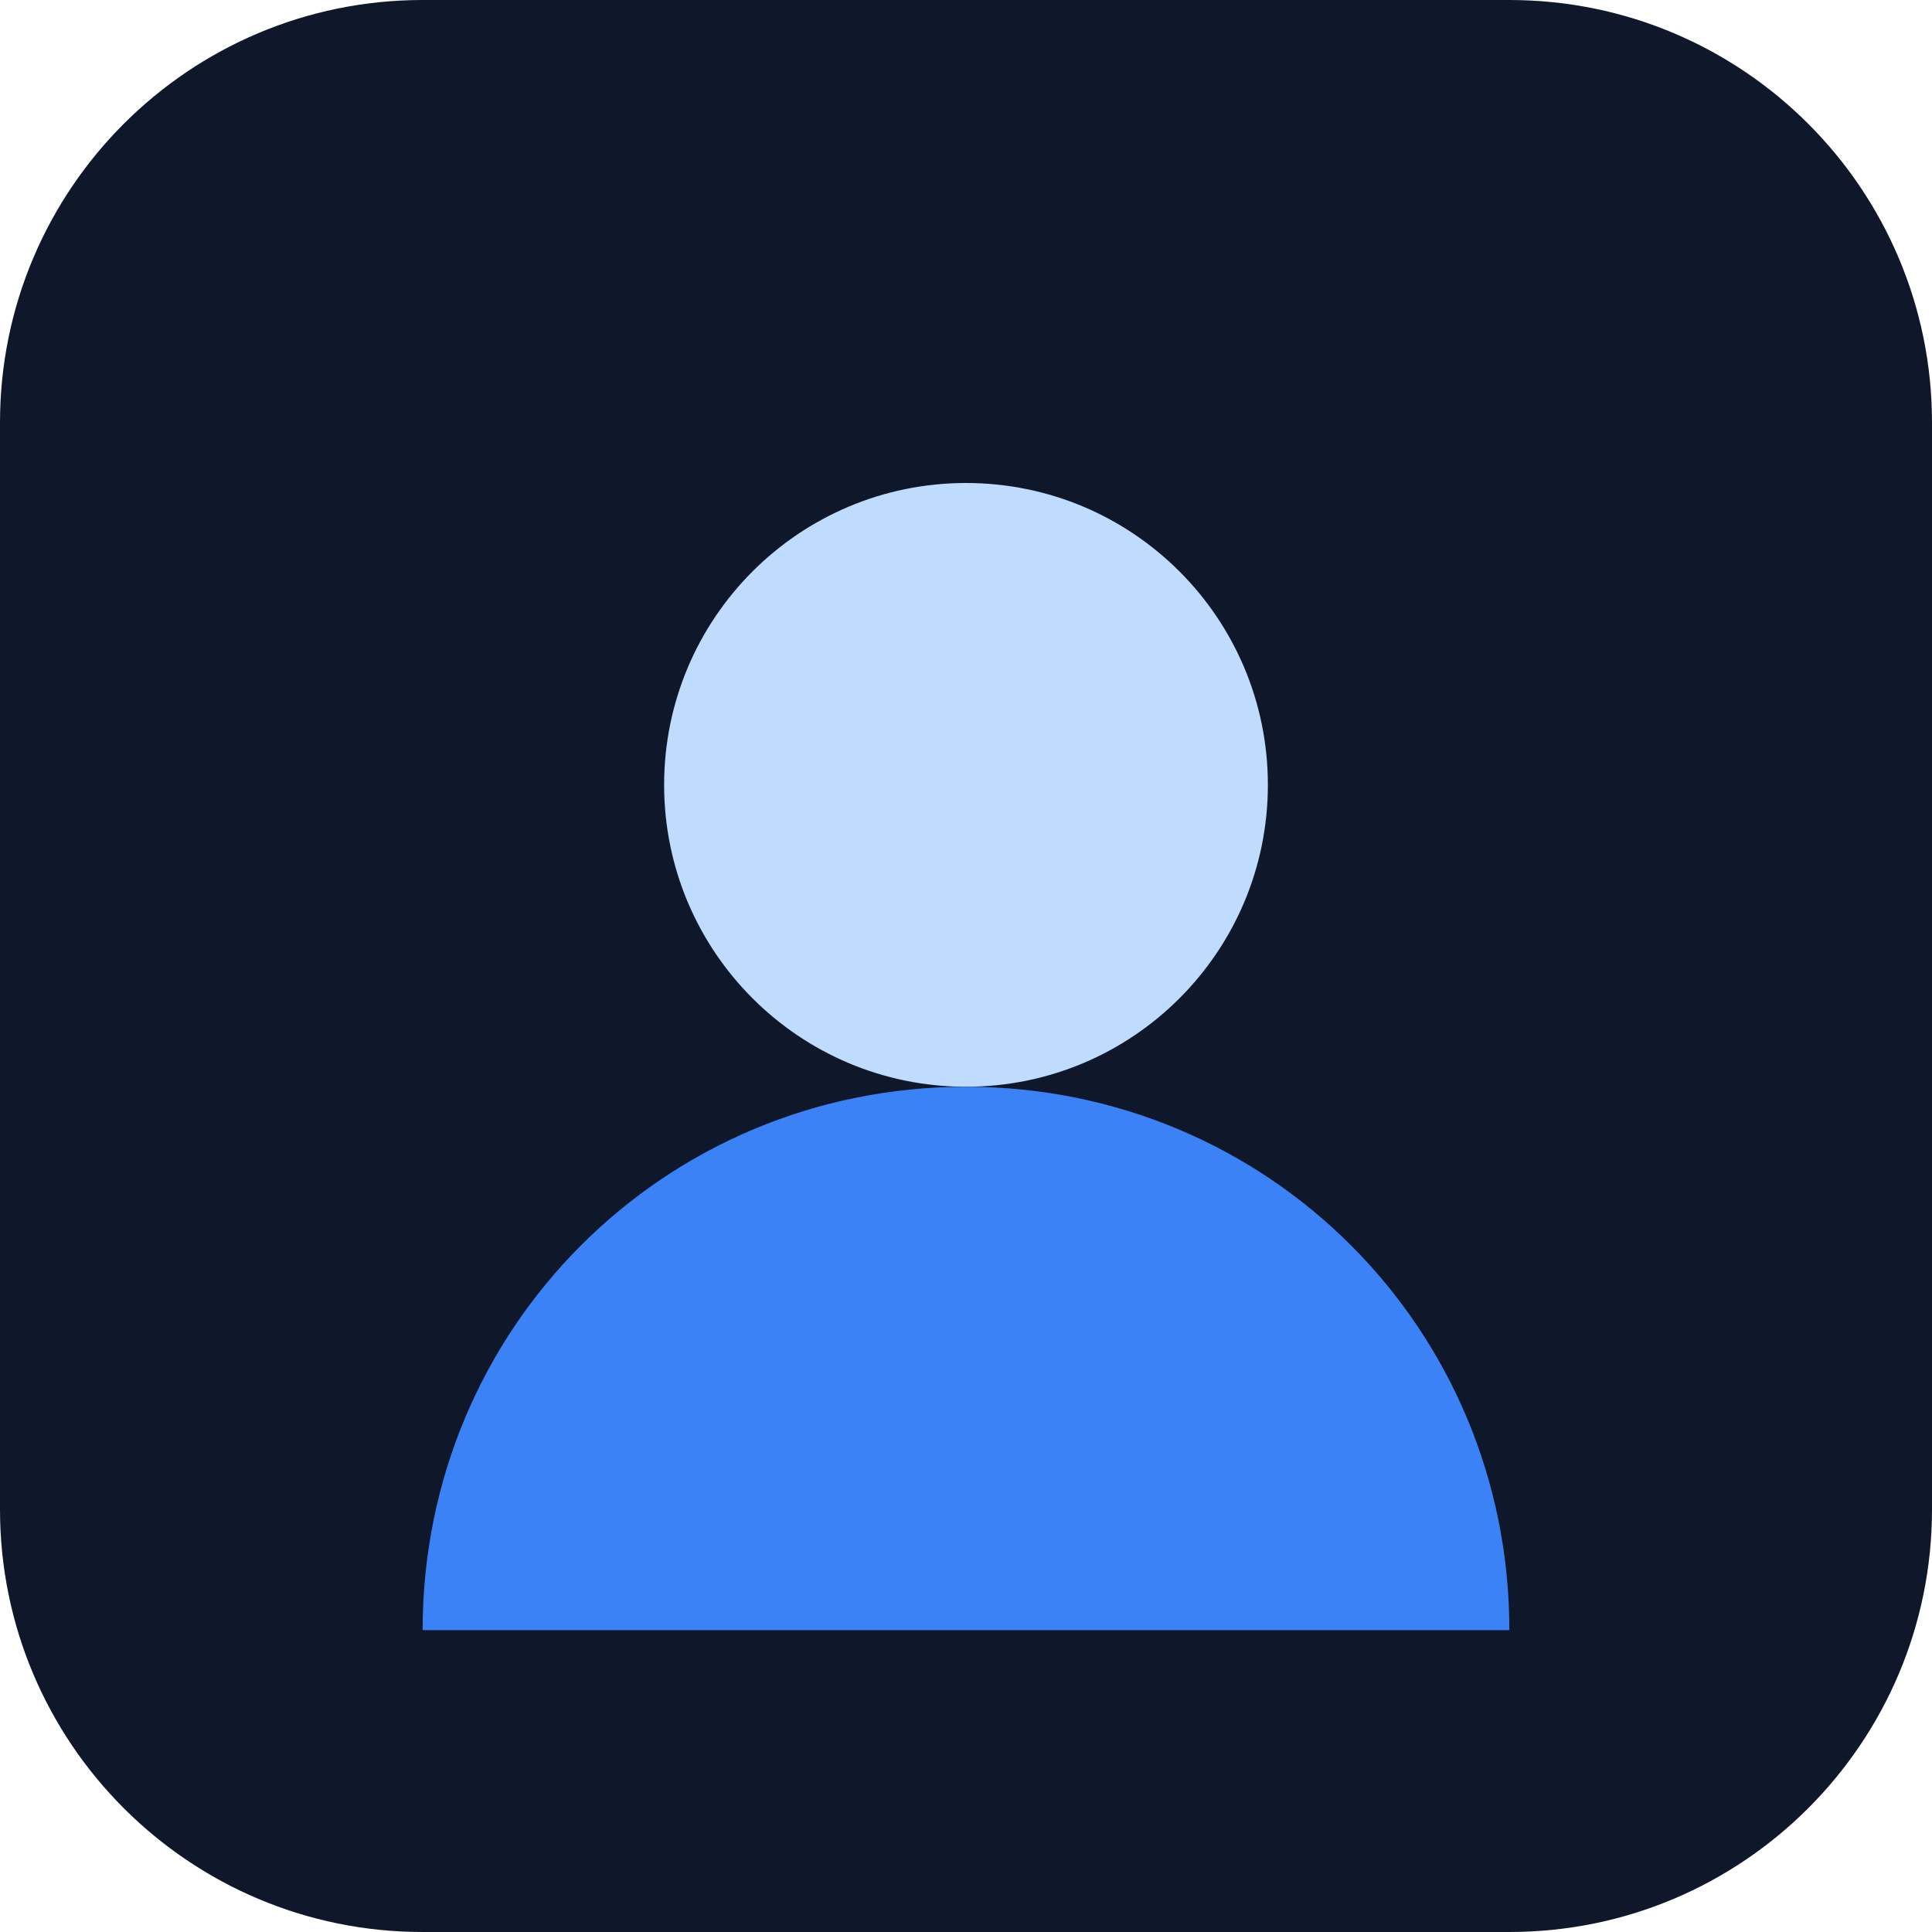
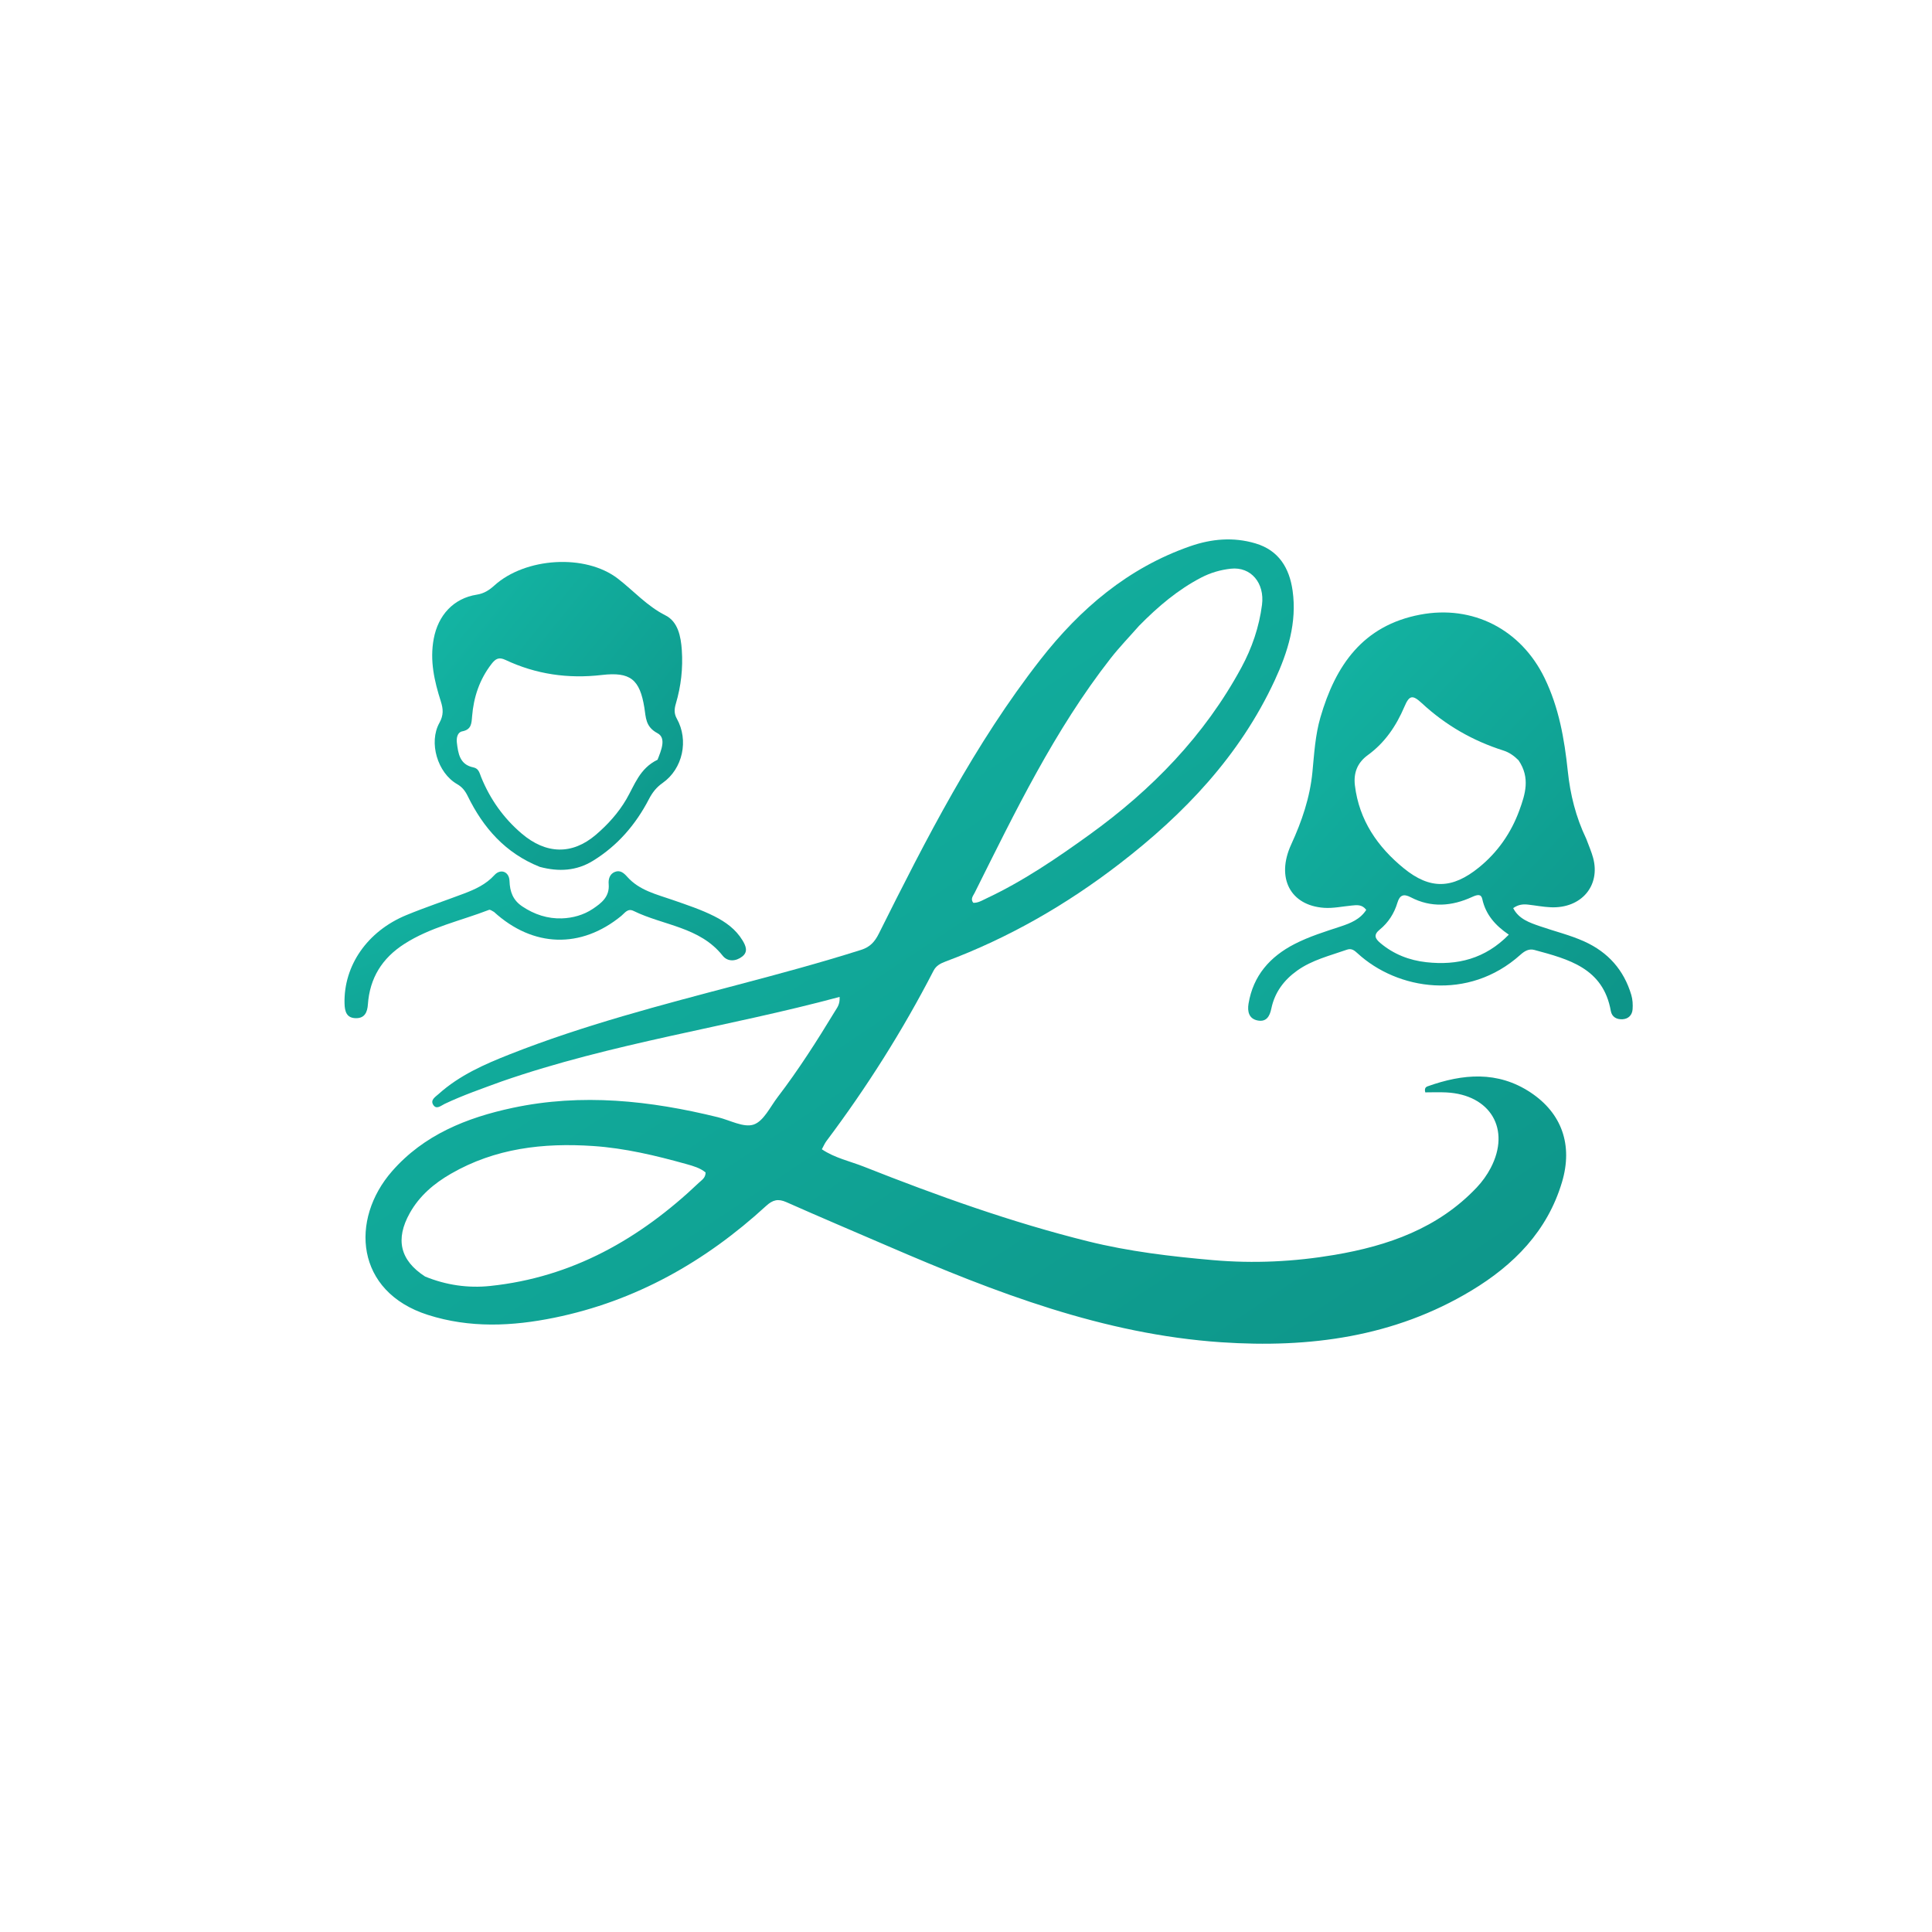
- <svg xmlns="http://www.w3.org/2000/svg" viewBox="0 0 64 64" role="img" aria-label="Kontakt">
-   <rect width="64" height="64" rx="14" fill="#0f172a" />
-   <circle cx="32" cy="26" r="10" fill="#bfdbfe" />
-   <path d="M14 54c0-10 8-18 18-18s18 8 18 18" fill="#3b82f6" />
+ <svg xmlns="http://www.w3.org/2000/svg" viewBox="0 0 800 800" role="img" aria-label="Linky">
+   <defs>
+     <linearGradient id="linkyGradient" x1="0" y1="0" x2="1" y2="1">
+       <stop offset="0" stop-color="#14b8a6" />
+       <stop offset="1" stop-color="#0d9488" />
+     </linearGradient>
+   </defs>
+   <path fill="url(#linkyGradient)" opacity="1" stroke="none" d=" M207.712,447.802    C199.532,450.804 191.66,453.516 184.123,457.094    C182.611,457.812 180.669,459.67 179.335,457.403    C178.156,455.397 180.355,454.142 181.653,452.976    C190.236,445.262 200.613,440.698 211.164,436.537    C241.898,424.415 273.819,416.142 305.686,407.73    C322.747,403.226 339.777,398.647 356.602,393.307    C360.278,392.14 362.219,389.977 363.915,386.583    C383.576,347.23 403.578,308.027 430.788,273.164    C447.24,252.085 467.107,235.128 492.856,226.174    C501.702,223.098 510.738,222.301 519.846,225.003    C529.561,227.886 533.931,235.259 535.243,244.603    C537.092,257.773 533.265,270.012 527.825,281.746    C513.376,312.91 490.427,336.983 463.584,357.661    C441.554,374.632 417.66,388.381 391.553,398.135    C389.455,398.919 387.643,399.846 386.556,401.954    C373.78,426.738 358.93,450.22 342.189,472.515    C341.507,473.423 341.065,474.513 340.307,475.889    C345.726,479.543 351.98,480.823 357.748,483.106    C388.097,495.117 418.816,506.132 450.52,514.006    C467.478,518.217 484.851,520.271 502.293,521.792    C519.178,523.265 535.908,522.448 552.524,519.633    C574.728,515.872 595.453,508.645 611.463,491.733    C613.727,489.341 615.734,486.557 617.261,483.641    C625.658,467.606 617.186,453.271 598.862,452.348    C595.913,452.2 592.949,452.327 590.178,452.327    C589.747,450.672 590.36,450.102 591.17,449.814    C605.73,444.625 620.141,443.335 633.772,452.366    C646.708,460.936 651.37,474.104 646.795,489.472    C640.751,509.77 626.851,523.816 609.257,534.415    C577.317,553.656 542.177,558.261 505.732,555.804    C456.904,552.512 412.078,535.148 367.783,516.032    C353.717,509.962 339.606,503.994 325.606,497.778    C322.188,496.261 319.965,496.839 317.237,499.341    C292.065,522.427 263.19,538.773 229.53,545.639    C212.125,549.19 194.574,550.02 177.198,544.478    C147.063,534.866 144.893,504.962 162.311,485.011    C175.473,469.933 193.19,462.809 212.267,458.741    C240.918,452.631 269.2,455.712 297.284,462.621    C302.268,463.847 307.943,467.046 312.063,465.66    C316.19,464.271 318.887,458.374 322.006,454.296    C330.718,442.905 338.402,430.817 345.838,418.572    C346.677,417.191 347.837,415.872 347.666,412.796    C301.173,425.317 253.516,431.883 207.712,447.802  M471.648,259.148    C467.695,263.649 463.509,267.966 459.829,272.679    C436.602,302.425 420.307,336.215 403.568,369.732    C403.004,370.861 401.712,372.248 403.015,373.827    C404.995,373.918 406.573,372.894 408.212,372.127    C423.518,364.966 437.413,355.501 451.062,345.666    C476.932,327.027 498.749,304.651 514.039,276.402    C518.422,268.302 521.38,259.632 522.566,250.459    C523.739,241.388 517.962,234.596 509.708,235.481    C505.422,235.941 501.264,237.141 497.347,239.186    C487.777,244.184 479.657,251.006 471.648,259.148  M176.03,528.589    C184.673,532.121 193.728,533.455 202.929,532.495    C236.999,528.941 265.01,512.937 289.406,489.736    C290.555,488.643 292.169,487.761 292.17,485.488    C289.918,483.626 287.061,482.814 284.194,482.015    C271.524,478.486 258.784,475.428 245.581,474.54    C224.921,473.15 205.019,475.464 186.739,486.007    C179.746,490.04 173.685,495.138 169.652,502.368    C163.679,513.075 165.556,521.838 176.03,528.589  z" />
+   <path fill="url(#linkyGradient)" opacity="1" stroke="none" d=" M656.84,347.349    C657.892,350.21 658.99,352.659 659.679,355.217    C662.796,366.807 654.756,376.215 642.16,375.684    C639.014,375.551 635.89,374.934 632.751,374.583    C630.738,374.359 628.772,374.483 626.576,376.036    C628.923,380.609 633.451,382.075 637.664,383.536    C643.786,385.66 650.122,387.166 656.057,389.853    C665.873,394.298 672.419,401.656 675.486,411.981    C676.042,413.85 676.164,415.943 676.024,417.899    C675.852,420.307 674.331,421.917 671.82,422.052    C669.41,422.182 667.442,421.103 667.002,418.615    C663.864,400.873 649.548,397.197 635.364,393.354    C633.019,392.719 631.216,393.871 629.519,395.392    C608.016,414.67 578.63,409.944 562.116,394.73    C560.822,393.538 559.628,392.575 557.726,393.246    C550.685,395.73 543.326,397.479 537.12,401.911    C531.64,405.823 527.813,410.955 526.43,417.636    C525.774,420.803 524.411,423.214 520.871,422.58    C517.102,421.904 516.463,418.79 516.992,415.593    C518.913,403.986 525.879,396.13 536.045,390.902    C542.127,387.775 548.668,385.766 555.153,383.624    C559.202,382.286 563.231,380.672 565.734,376.756    C563.965,374.413 561.809,374.76 559.667,374.966    C555.862,375.333 552.017,376.176 548.253,375.912    C534.318,374.937 528.295,363.534 534.656,349.679    C539.074,340.055 542.425,330.255 543.447,319.686    C544.183,312.08 544.613,304.406 546.761,297.02    C553.003,275.564 564.28,259.018 588.075,254.51    C609.83,250.388 629.758,260.59 639.558,280.724    C645.502,292.934 647.786,306.007 649.181,319.246    C650.205,328.971 652.464,338.207 656.84,347.349  M628.785,314.808    C626.999,313.014 624.959,311.549 622.552,310.785    C609.833,306.75 598.572,300.281 588.764,291.185    C584.854,287.559 583.559,287.889 581.538,292.627    C578.143,300.585 573.479,307.515 566.4,312.659    C562.099,315.784 560.401,319.982 561.042,325.258    C562.791,339.656 570.445,350.707 581.296,359.551    C592.191,368.43 601.384,368.1 612.354,359.228    C620.158,352.916 625.751,344.85 629.155,335.484    C631.532,328.944 633.763,322.095 628.785,314.808  M609.62,371.39    C601.152,375.288 592.629,375.956 584.153,371.536    C581.181,369.986 579.59,370.631 578.634,373.818    C577.315,378.221 574.878,382.03 571.32,384.924    C568.648,387.098 569.376,388.642 571.56,390.483    C577.097,395.148 583.552,397.651 590.643,398.433    C603.487,399.848 614.974,397.023 624.771,387.022    C619.11,383.198 615.17,378.641 613.786,372.279    C613.319,370.133 611.842,370.382 609.62,371.39  z" />
+   <path fill="url(#linkyGradient)" opacity="1" stroke="none" d=" M223.504,358.951    C209.219,353.235 200.11,342.774 193.689,329.674    C192.624,327.5 191.424,325.917 189.237,324.66    C181.177,320.028 177.416,307.456 181.95,299.321    C183.735,296.12 183.539,293.567 182.534,290.418    C179.844,281.987 177.902,273.512 179.605,264.465    C181.429,254.773 187.742,247.756 197.434,246.232    C200.448,245.758 202.577,244.362 204.731,242.414    C217.478,230.891 242.346,229.162 255.9,239.644    C262.447,244.708 267.903,250.958 275.589,254.834    C280.735,257.429 281.936,263.525 282.322,269.17    C282.837,276.703 282.002,284.114 279.859,291.363    C279.232,293.484 279.037,295.397 280.249,297.557    C285.279,306.52 282.728,318.347 274.373,324.213    C271.794,326.023 270.128,328.167 268.715,330.89    C263.252,341.421 255.733,350.172 245.543,356.434    C238.754,360.606 231.462,361.077 223.504,358.951  M272.282,314.588    C273.736,310.828 276.039,305.615 272.257,303.606    C267.212,300.926 267.468,297.048 266.817,293.024    C264.923,281.309 261.008,278.122 249.198,279.498    C235.288,281.118 221.966,279.231 209.306,273.262    C206.569,271.971 205.205,272.757 203.518,274.939    C198.548,281.369 196.125,288.692 195.481,296.643    C195.239,299.624 195.202,302.117 191.356,302.849    C189.449,303.212 188.942,305.549 189.172,307.456    C189.721,311.999 190.342,316.611 196.018,317.761    C198.282,318.219 198.579,320.176 199.247,321.817    C202.96,330.934 208.48,338.726 215.982,345.134    C226.102,353.779 236.935,354.038 246.727,345.669    C251.695,341.422 256.078,336.567 259.366,330.931    C262.791,325.06 264.822,318.191 272.282,314.588  z" />
+   <path fill="url(#linkyGradient)" opacity="1" stroke="none" d=" M204.564,377.615    C203.704,377.154 202.959,376.572 202.507,376.747    C190.746,381.294 178.237,383.915 167.407,390.871    C158.181,396.798 153.102,405.012 152.337,415.898    C152.112,419.091 151.056,421.603 147.469,421.607    C143.496,421.612 142.743,418.843 142.664,415.457    C142.301,399.852 152.087,385.601 168.246,378.935    C176.08,375.703 184.142,373.029 192.072,370.025    C196.751,368.252 201.219,366.225 204.74,362.347    C207.249,359.585 210.832,360.874 210.972,364.756    C211.136,369.311 212.415,372.737 216.257,375.32    C221.262,378.685 226.82,380.488 232.696,380.281    C237.129,380.125 241.629,378.913 245.448,376.356    C249.075,373.927 252.494,371.309 252.041,366.057    C251.875,364.128 252.407,361.913 254.598,361.039    C256.832,360.148 258.348,361.516 259.75,363.092    C264.785,368.751 271.925,370.337 278.641,372.683    C284.454,374.714 290.31,376.633 295.816,379.414    C300.474,381.766 304.636,384.755 307.43,389.34    C308.828,391.634 309.869,394.084 307.379,396.049    C304.773,398.106 301.331,398.363 299.24,395.729    C289.759,383.782 274.693,383.249 262.35,377.199    C259.894,375.995 258.744,378.04 257.265,379.252    C240.584,392.915 220.754,392.385 204.564,377.615  z" />
</svg>
